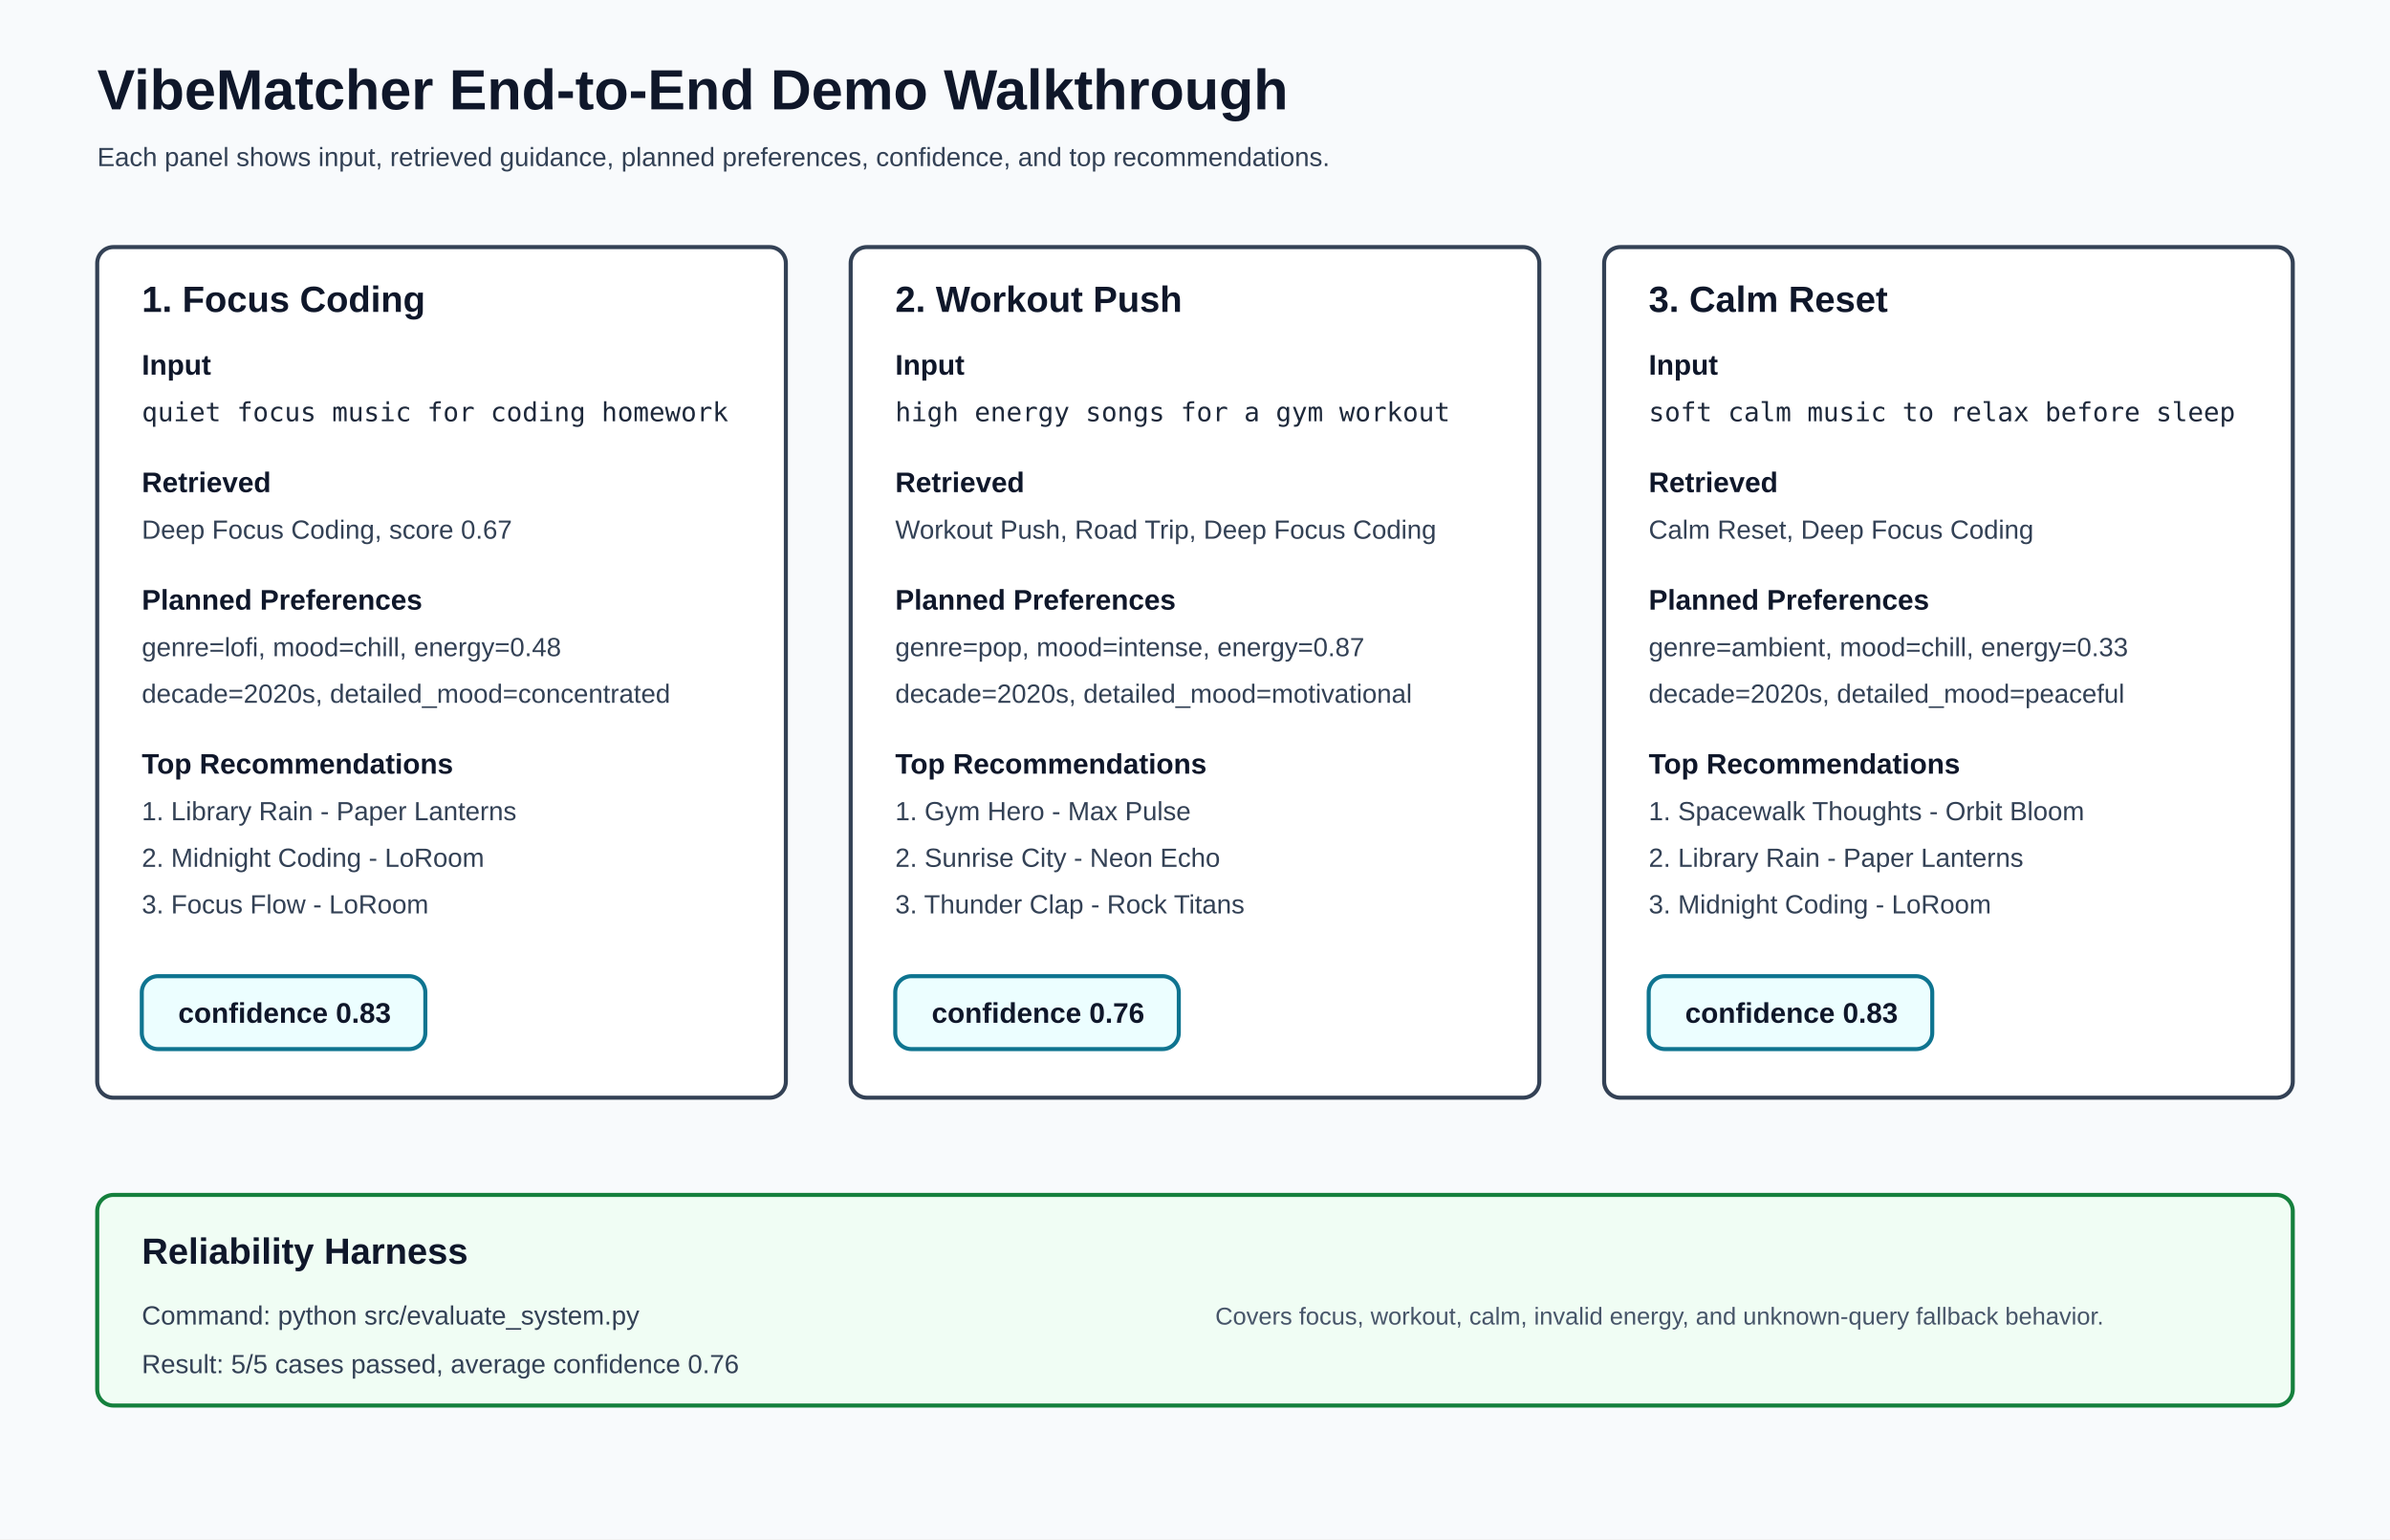
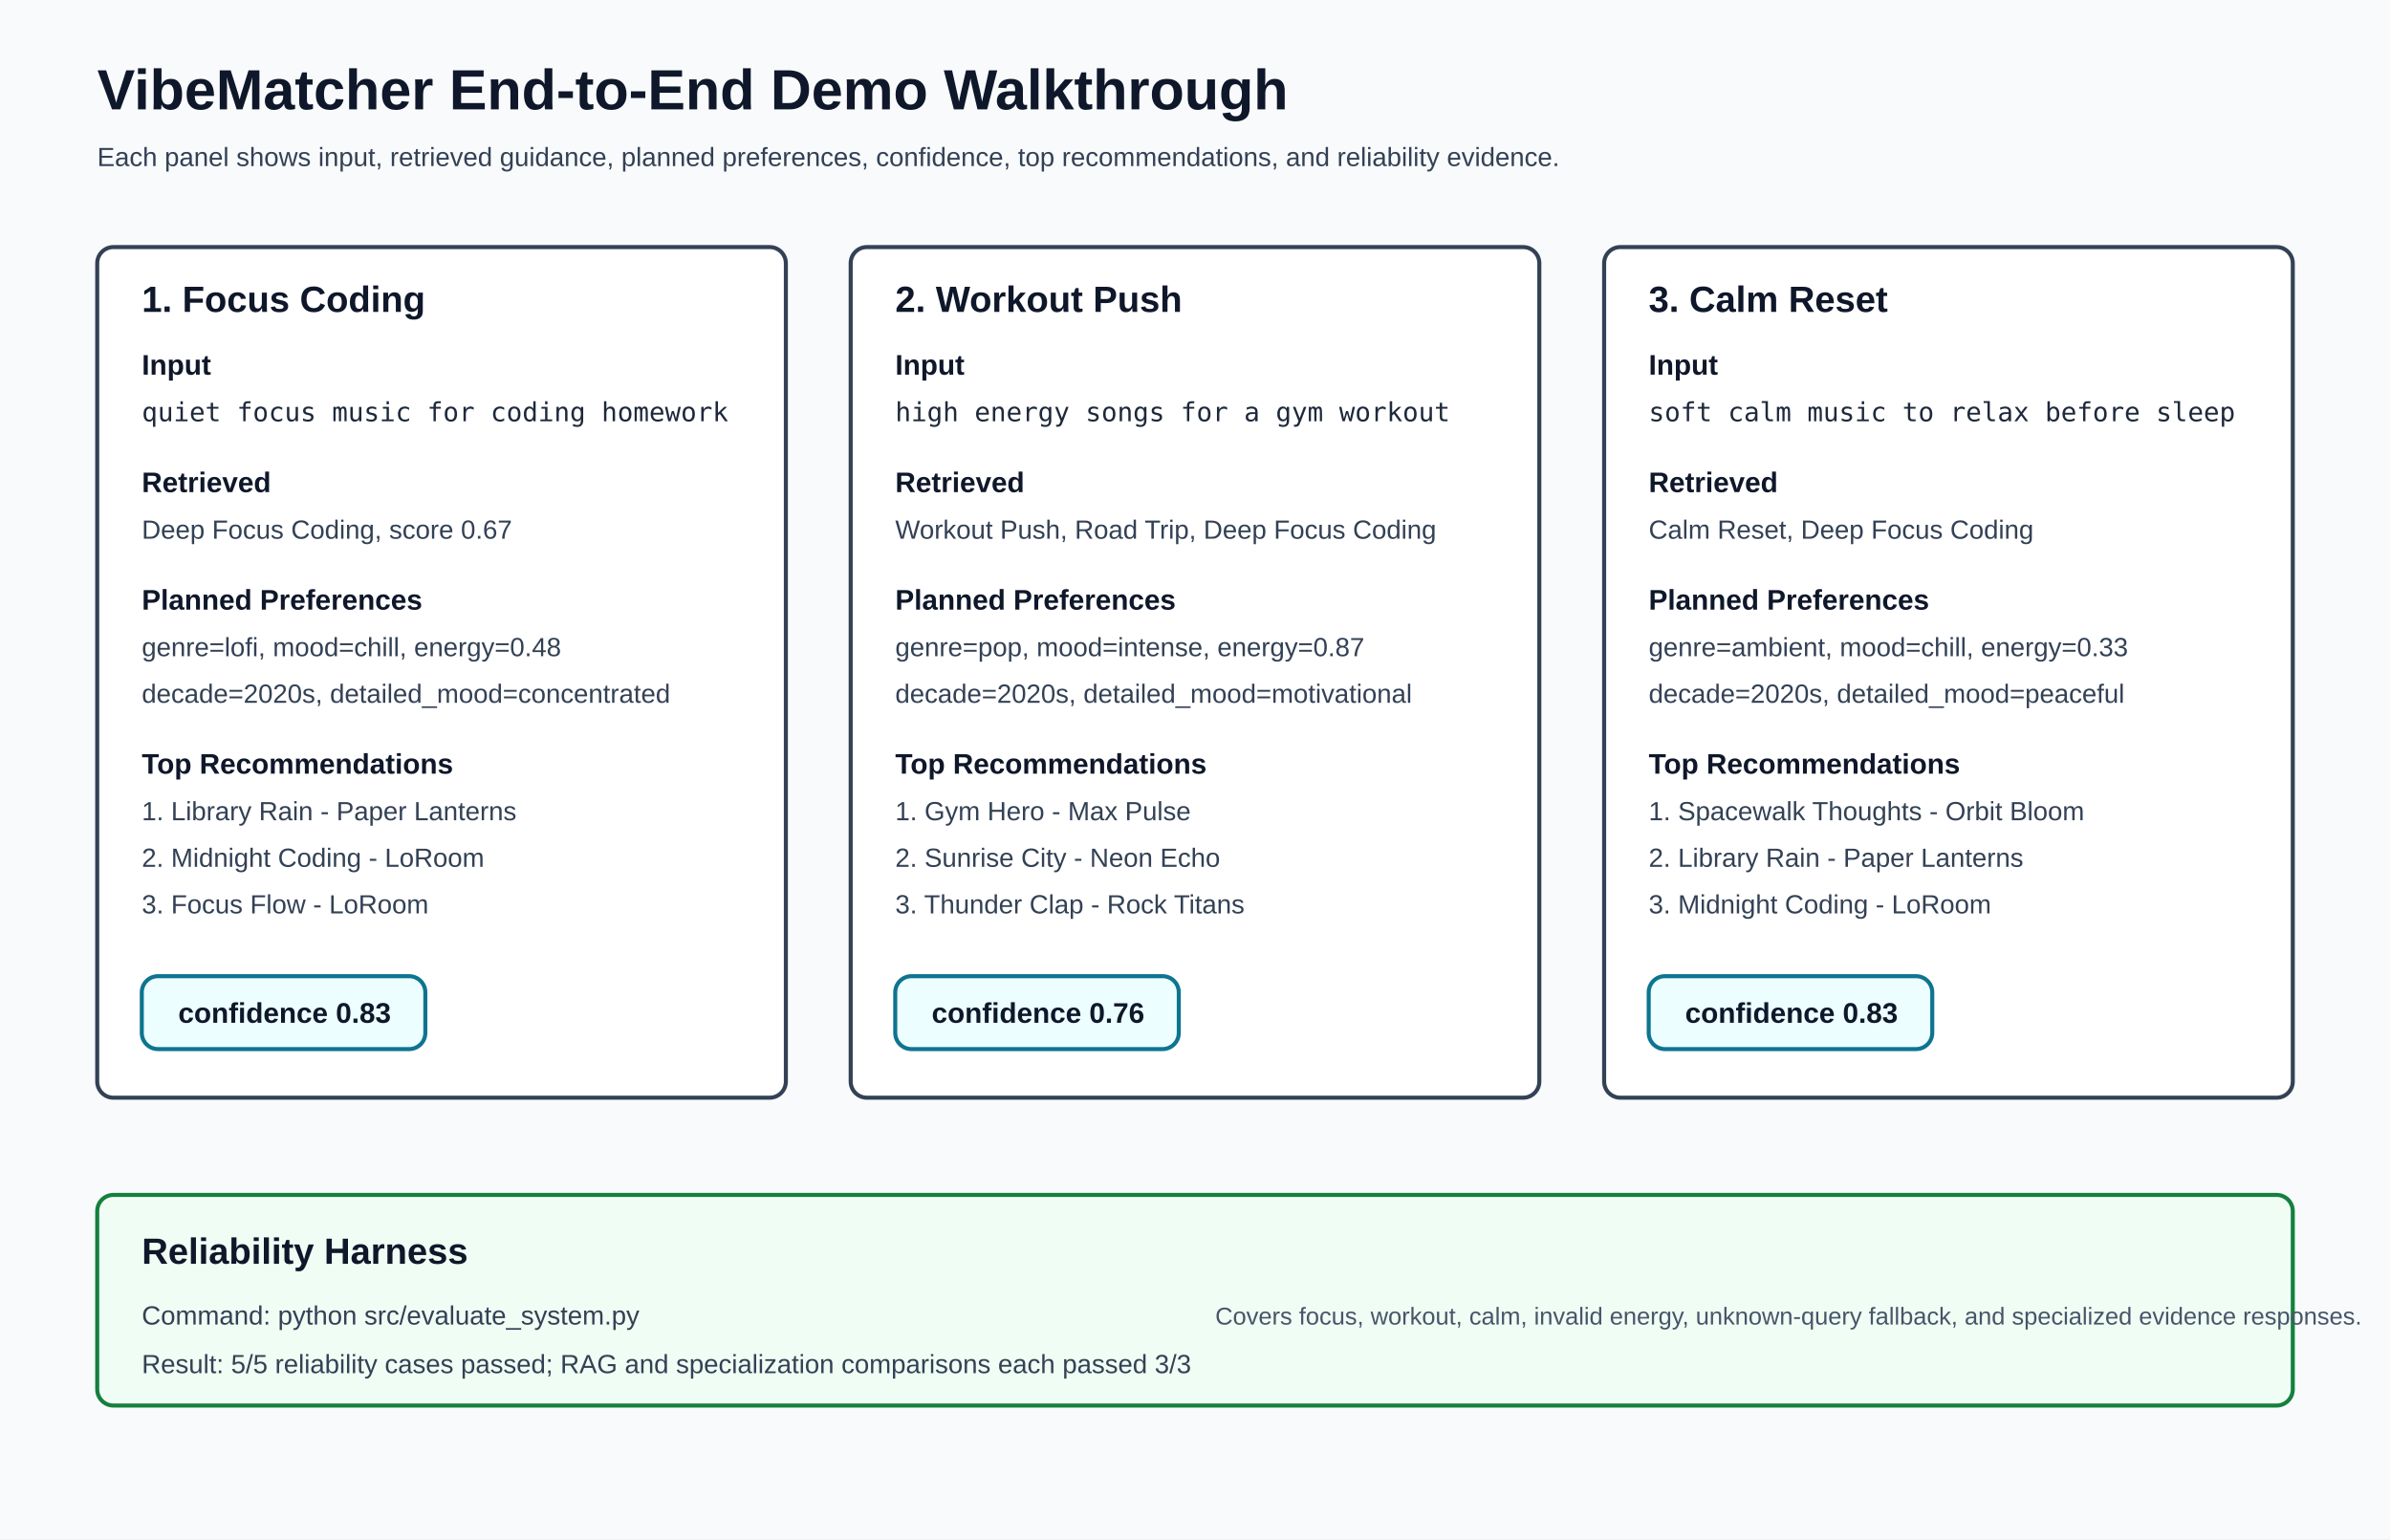
<svg xmlns="http://www.w3.org/2000/svg" width="1180" height="760" viewBox="0 0 1180 760" role="img" aria-labelledby="title desc">
  <defs>
    <style>
      .bg { fill: #f8fafc; }
      .panel { fill: #ffffff; stroke: #334155; stroke-width: 2; rx: 8; }
      .accent { fill: #ecfeff; stroke: #0e7490; stroke-width: 2; rx: 8; }
      .eval { fill: #f0fdf4; stroke: #15803d; stroke-width: 2; rx: 8; }
      .title { font: 700 28px Arial, sans-serif; fill: #0f172a; }
      .h2 { font: 700 18px Arial, sans-serif; fill: #0f172a; }
      .label { font: 700 14px Arial, sans-serif; fill: #0f172a; }
      .text { font: 13px Arial, sans-serif; fill: #334155; }
      .mono { font: 13px Menlo, Consolas, monospace; fill: #1e293b; }
      .small { font: 12px Arial, sans-serif; fill: #475569; }
    </style>
  </defs>
  <rect class="bg" width="1180" height="760" />
  <text x="48" y="54" class="title">VibeMatcher End-to-End Demo Walkthrough</text>
-   <text x="48" y="82" class="text">Each panel shows input, retrieved guidance, planned preferences, confidence, and top recommendations.</text>
+   <text x="48" y="82" class="text">Each panel shows input, retrieved guidance, planned preferences, confidence, top recommendations, and reliability evidence.</text>
  <rect x="48" y="122" width="340" height="420" class="panel" />
  <text x="70" y="154" class="h2">1. Focus Coding</text>
  <text x="70" y="185" class="label">Input</text>
  <text x="70" y="208" class="mono">quiet focus music for coding homework</text>
  <text x="70" y="243" class="label">Retrieved</text>
  <text x="70" y="266" class="text">Deep Focus Coding, score 0.67</text>
  <text x="70" y="301" class="label">Planned Preferences</text>
  <text x="70" y="324" class="text">genre=lofi, mood=chill, energy=0.48</text>
  <text x="70" y="347" class="text">decade=2020s, detailed_mood=concentrated</text>
  <text x="70" y="382" class="label">Top Recommendations</text>
  <text x="70" y="405" class="text">1. Library Rain - Paper Lanterns</text>
  <text x="70" y="428" class="text">2. Midnight Coding - LoRoom</text>
  <text x="70" y="451" class="text">3. Focus Flow - LoRoom</text>
  <rect x="70" y="482" width="140" height="36" class="accent" />
  <text x="88" y="505" class="label">confidence 0.83</text>
  <rect x="420" y="122" width="340" height="420" class="panel" />
  <text x="442" y="154" class="h2">2. Workout Push</text>
  <text x="442" y="185" class="label">Input</text>
  <text x="442" y="208" class="mono">high energy songs for a gym workout</text>
  <text x="442" y="243" class="label">Retrieved</text>
  <text x="442" y="266" class="text">Workout Push, Road Trip, Deep Focus Coding</text>
  <text x="442" y="301" class="label">Planned Preferences</text>
  <text x="442" y="324" class="text">genre=pop, mood=intense, energy=0.87</text>
  <text x="442" y="347" class="text">decade=2020s, detailed_mood=motivational</text>
  <text x="442" y="382" class="label">Top Recommendations</text>
  <text x="442" y="405" class="text">1. Gym Hero - Max Pulse</text>
  <text x="442" y="428" class="text">2. Sunrise City - Neon Echo</text>
  <text x="442" y="451" class="text">3. Thunder Clap - Rock Titans</text>
  <rect x="442" y="482" width="140" height="36" class="accent" />
  <text x="460" y="505" class="label">confidence 0.76</text>
  <rect x="792" y="122" width="340" height="420" class="panel" />
  <text x="814" y="154" class="h2">3. Calm Reset</text>
  <text x="814" y="185" class="label">Input</text>
  <text x="814" y="208" class="mono">soft calm music to relax before sleep</text>
  <text x="814" y="243" class="label">Retrieved</text>
  <text x="814" y="266" class="text">Calm Reset, Deep Focus Coding</text>
  <text x="814" y="301" class="label">Planned Preferences</text>
  <text x="814" y="324" class="text">genre=ambient, mood=chill, energy=0.33</text>
  <text x="814" y="347" class="text">decade=2020s, detailed_mood=peaceful</text>
  <text x="814" y="382" class="label">Top Recommendations</text>
  <text x="814" y="405" class="text">1. Spacewalk Thoughts - Orbit Bloom</text>
  <text x="814" y="428" class="text">2. Library Rain - Paper Lanterns</text>
  <text x="814" y="451" class="text">3. Midnight Coding - LoRoom</text>
  <rect x="814" y="482" width="140" height="36" class="accent" />
  <text x="832" y="505" class="label">confidence 0.83</text>
  <rect x="48" y="590" width="1084" height="104" class="eval" />
  <text x="70" y="624" class="h2">Reliability Harness</text>
  <text x="70" y="654" class="text">Command: python src/evaluate_system.py</text>
-   <text x="70" y="678" class="text">Result: 5/5 cases passed, average confidence 0.76</text>
-   <text x="600" y="654" class="small">Covers focus, workout, calm, invalid energy, and unknown-query fallback behavior.</text>
+   <text x="70" y="678" class="text">Result: 5/5 reliability cases passed; RAG and specialization comparisons each passed 3/3</text>
+   <text x="600" y="654" class="small">Covers focus, workout, calm, invalid energy, unknown-query fallback, and specialized evidence responses.</text>
</svg>
